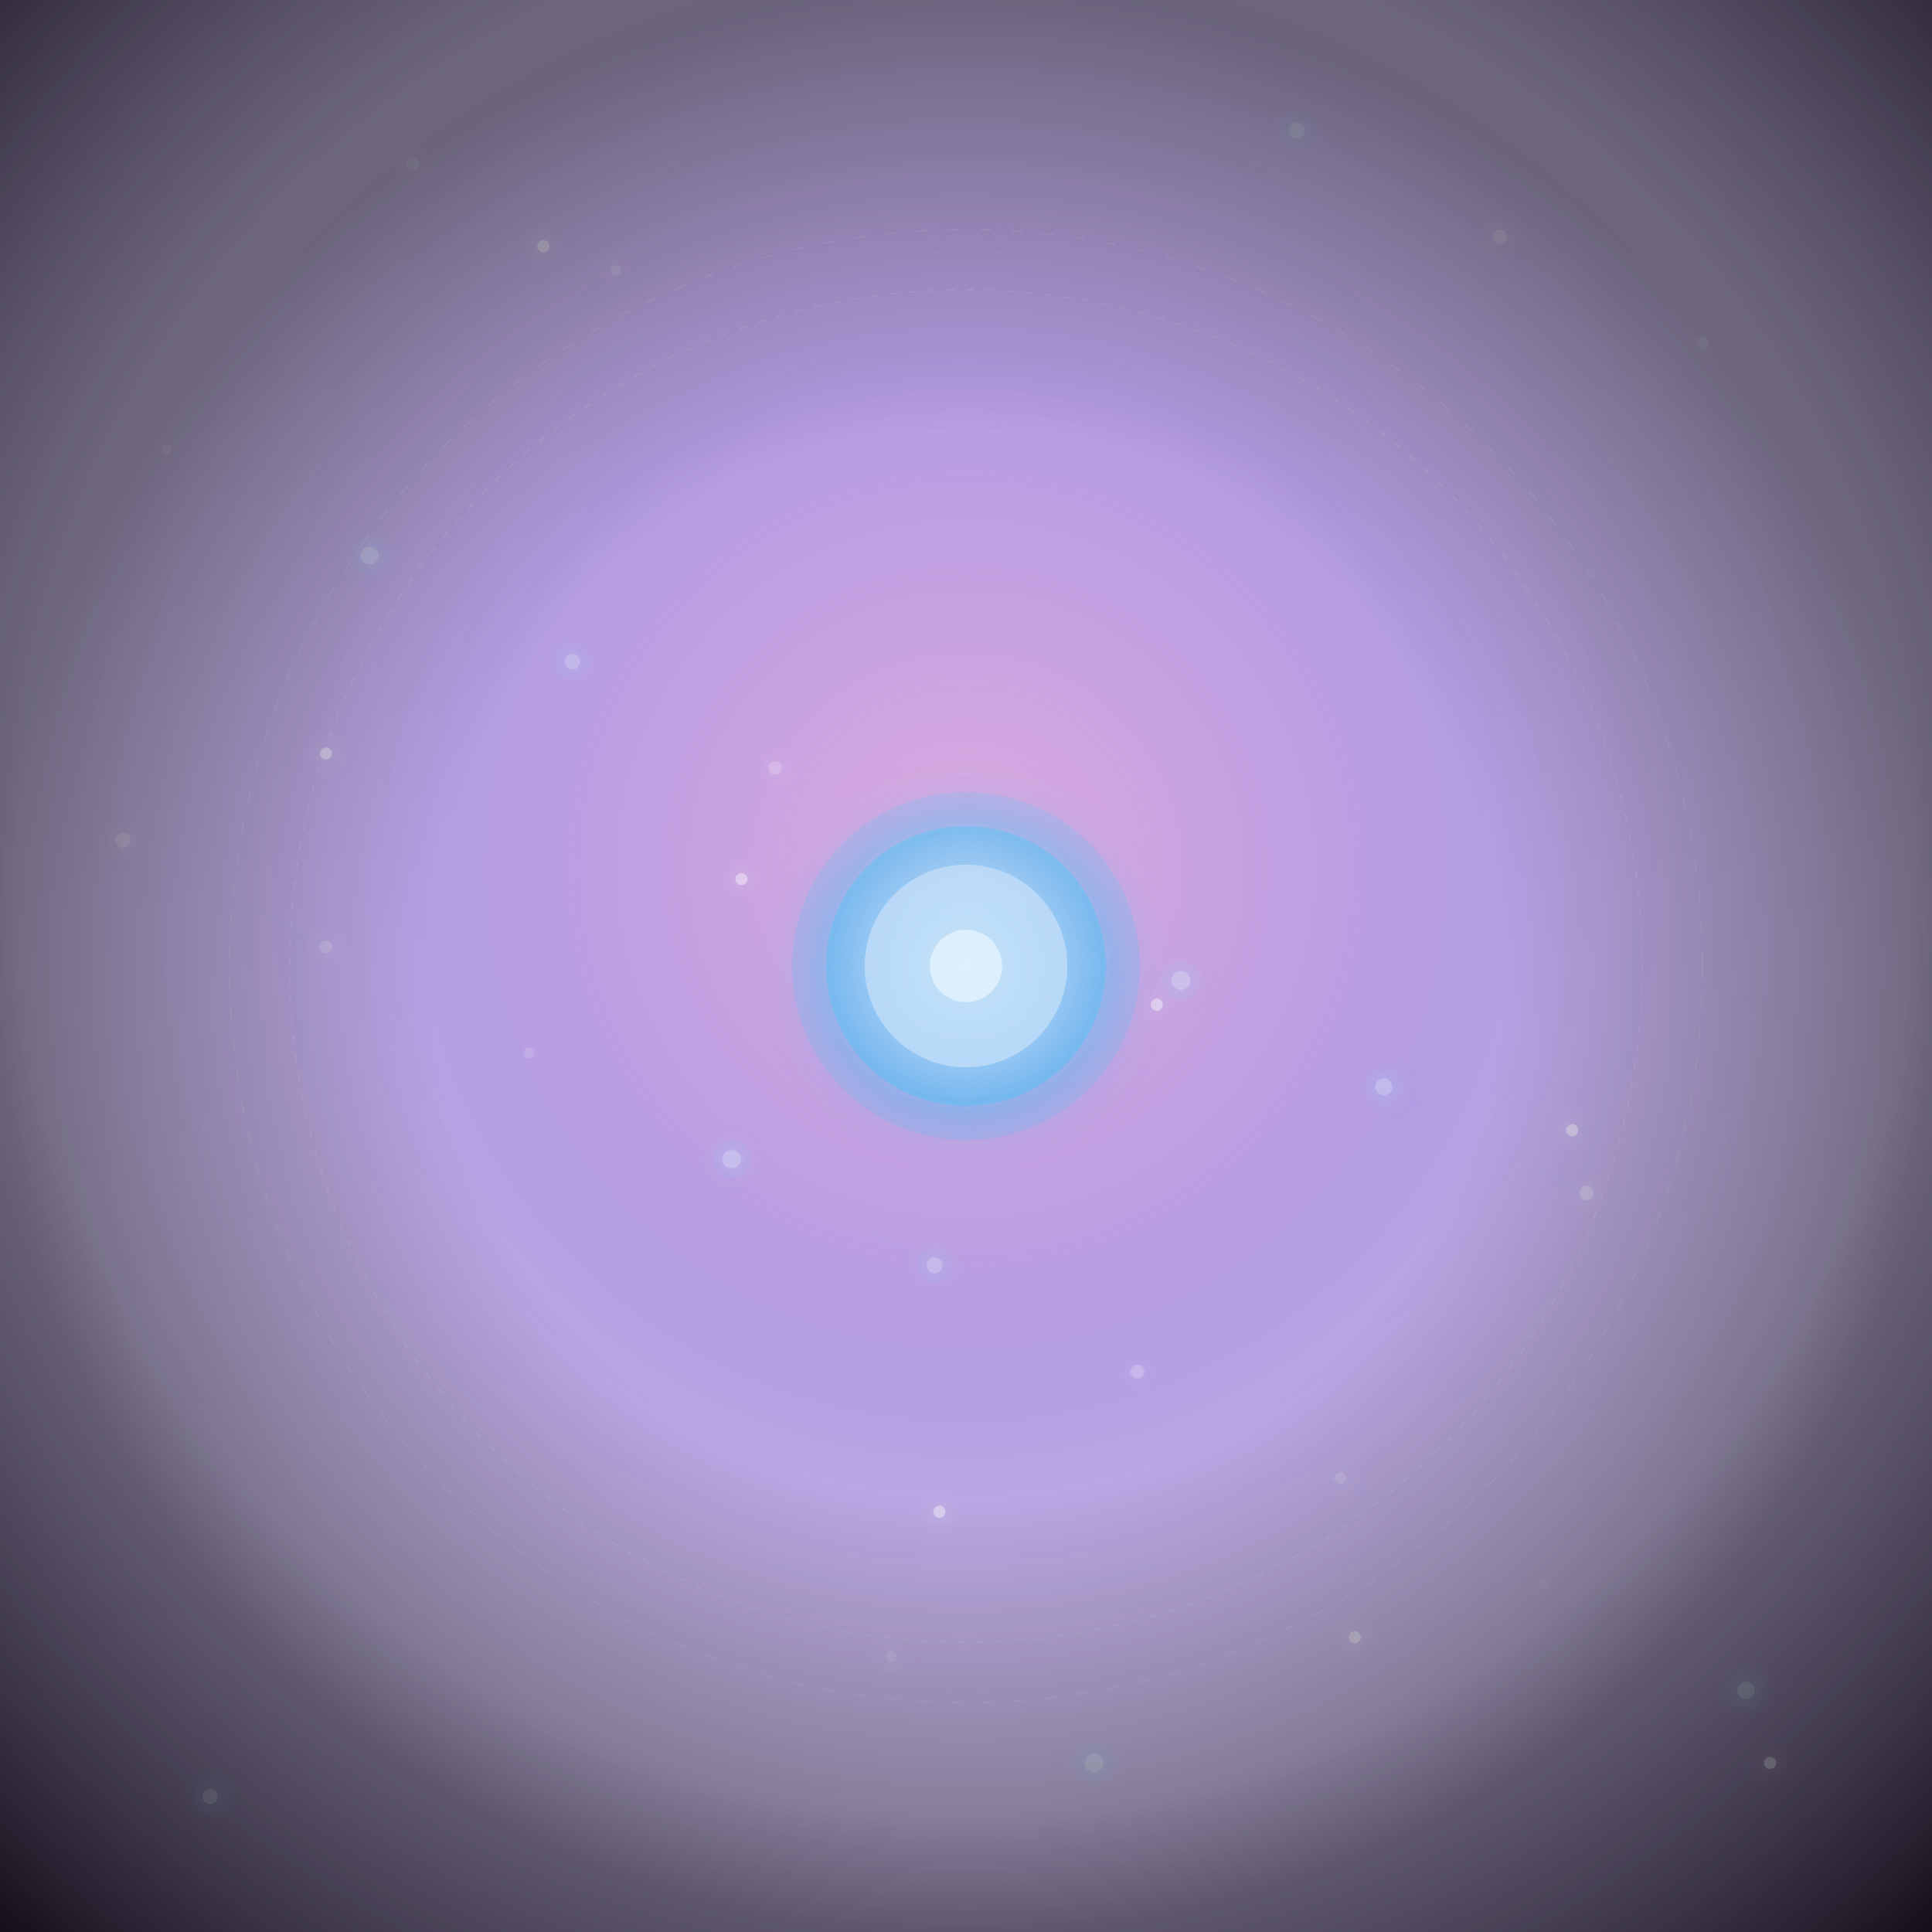
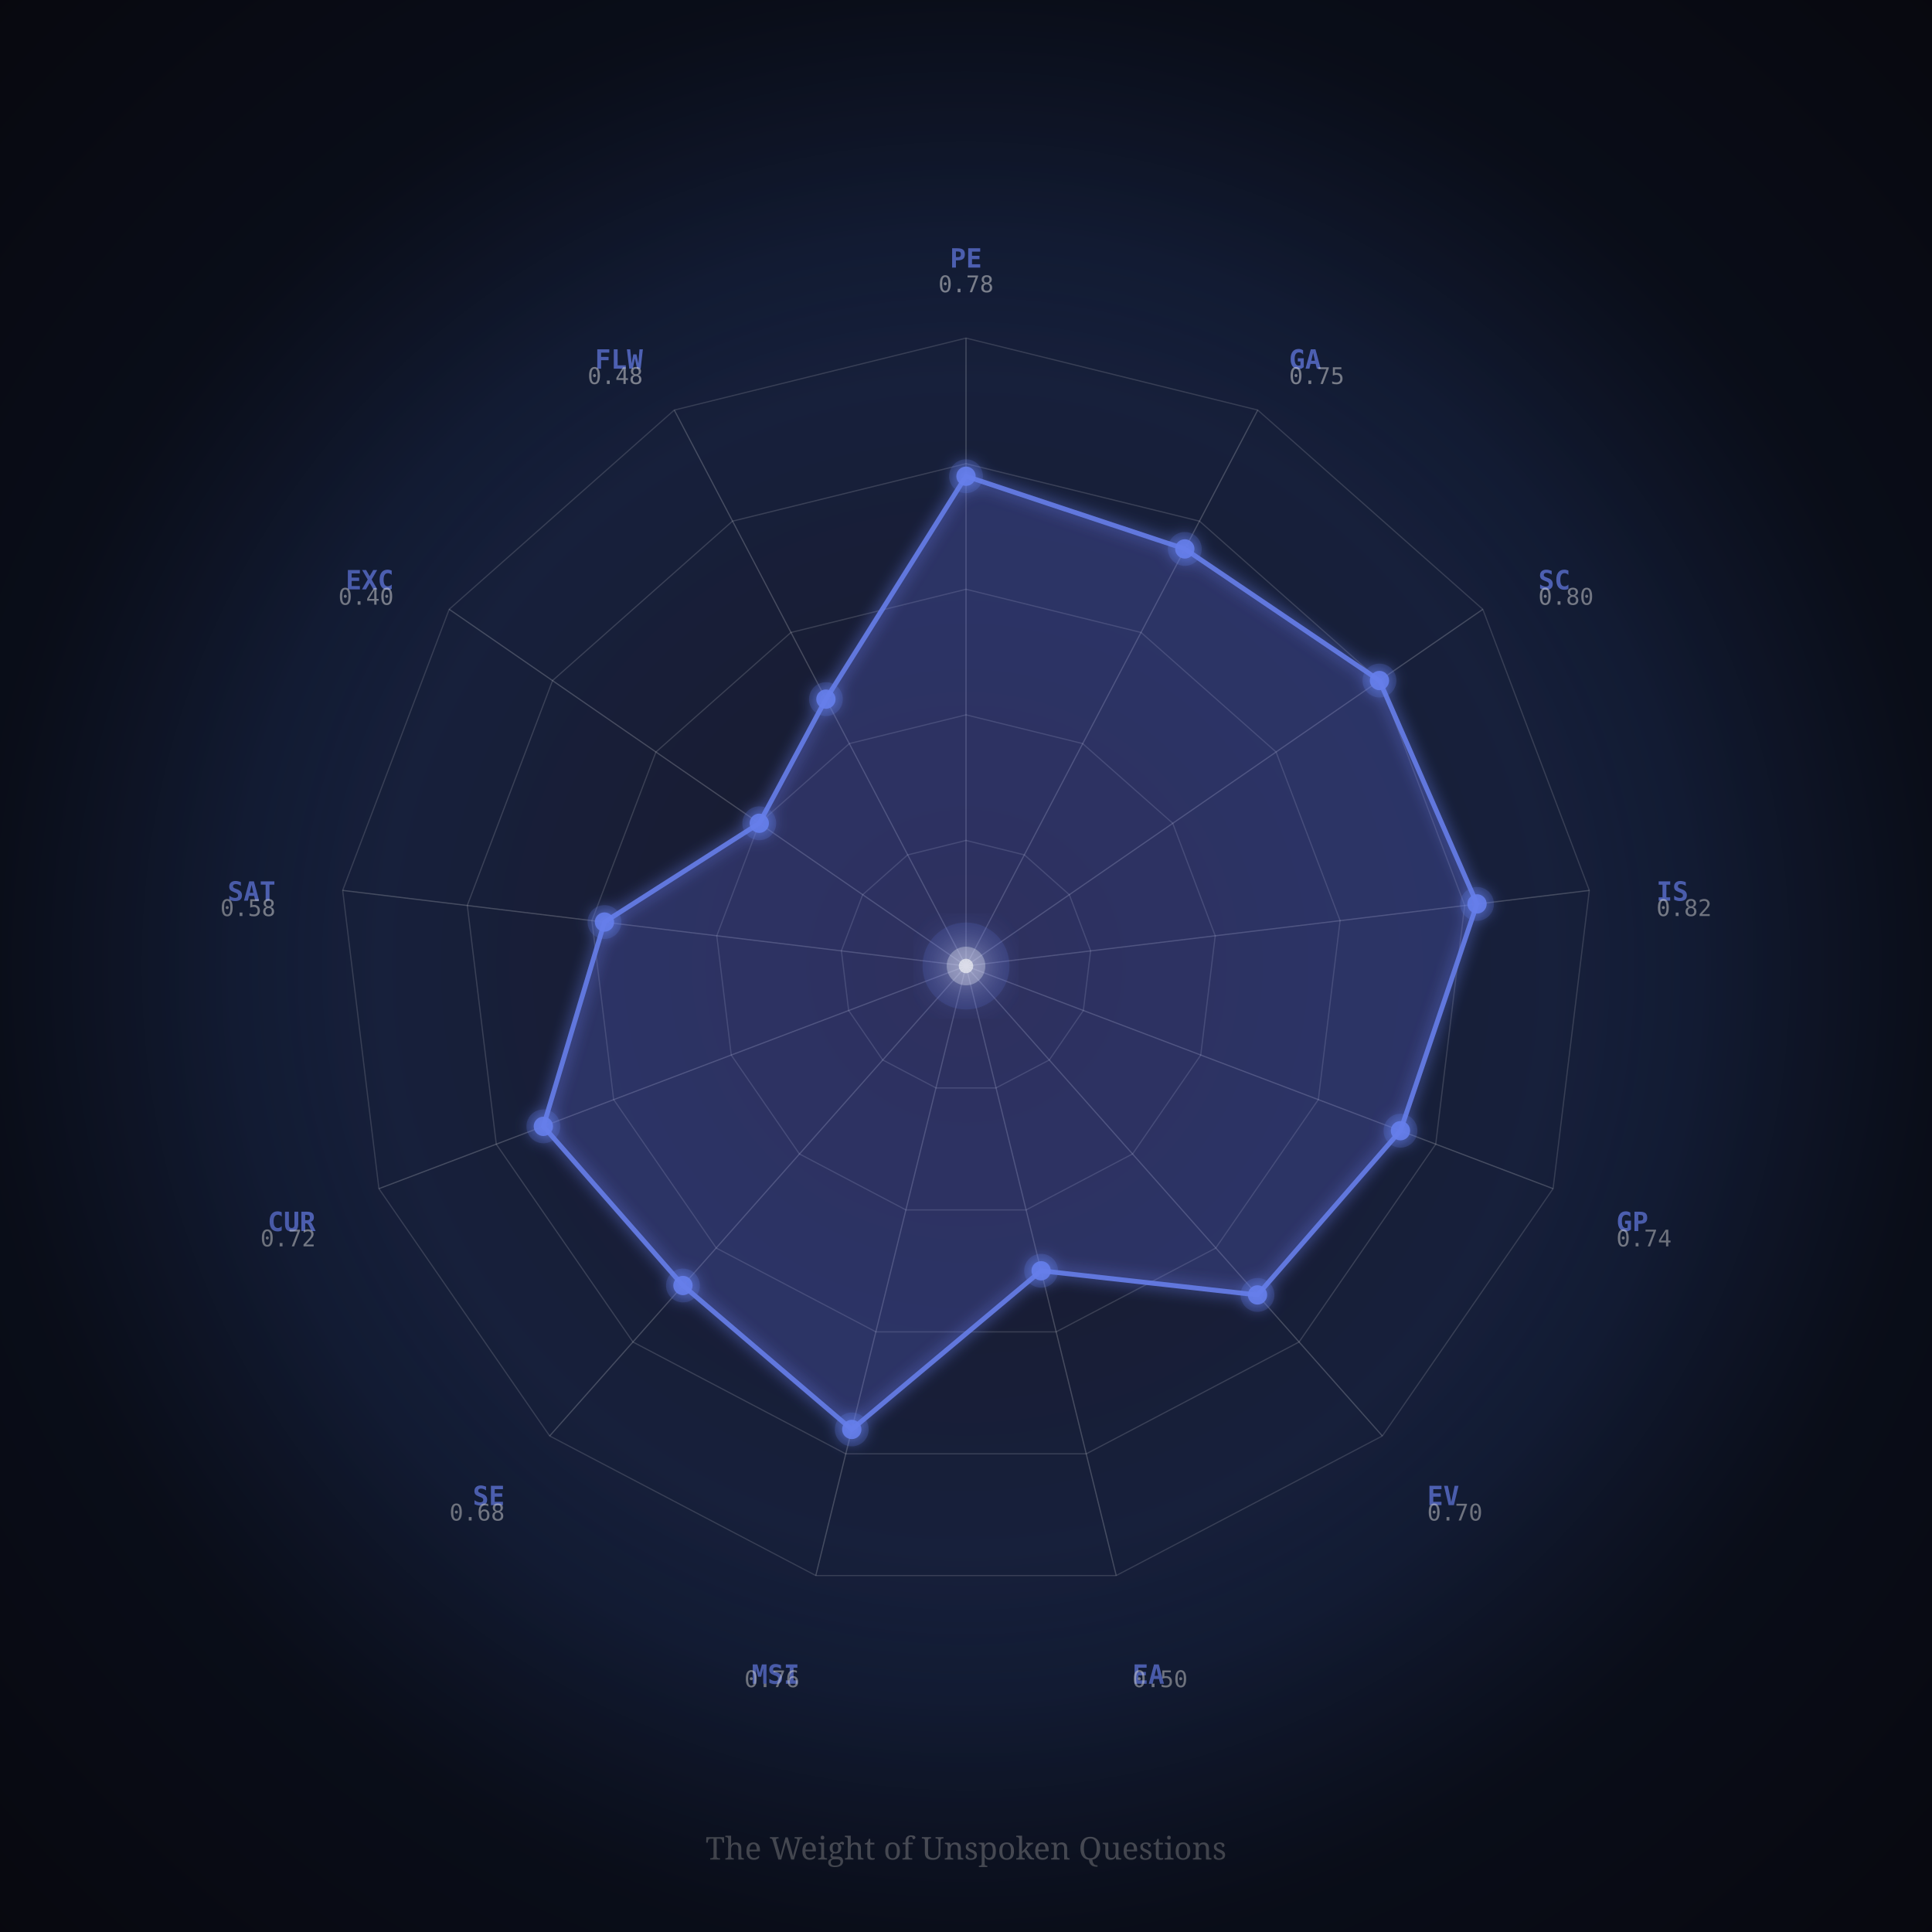
<svg xmlns="http://www.w3.org/2000/svg" viewBox="0 0 800 800" width="800" height="800">
  <defs>
-     <radialGradient id="bg-grad" cx="50%" cy="45%" r="75%">
-       <stop offset="0%" stop-color="#DDA0DD" stop-opacity="0.85" />
-       <stop offset="35%" stop-color="#9370DB" stop-opacity="0.65" />
-       <stop offset="65%" stop-color="#AA96DA" stop-opacity="0.6" />
-       <stop offset="100%" stop-color="#1A1025" stop-opacity="1" />
+     <radialGradient id="bg-grad" cx="50%" cy="50%" r="75%">
+       <stop offset="0%" stop-color="#1a1a2e" stop-opacity="1" />
+       <stop offset="50%" stop-color="#16213e" stop-opacity="1" />
+       <stop offset="100%" stop-color="#0f0f1a" stop-opacity="1" />
    </radialGradient>
    <filter id="glow">
-       <feGaussianBlur stdDeviation="4" result="b" />
+       <feGaussianBlur stdDeviation="3" result="b" />
      <feMerge>
        <feMergeNode in="b" />
        <feMergeNode in="SourceGraphic" />
      </feMerge>
    </filter>
    <filter id="soft-glow">
-       <feGaussianBlur stdDeviation="8" result="b" />
+       <feGaussianBlur stdDeviation="6" result="b" />
      <feMerge>
        <feMergeNode in="b" />
        <feMergeNode in="SourceGraphic" />
      </feMerge>
    </filter>
-     <filter id="blur-heavy">
-       <feGaussianBlur stdDeviation="16" />
-     </filter>
  </defs>
  <rect width="800" height="800" fill="url(#bg-grad)" />
-   <g id="constellation" opacity="0.35" filter="url(#glow)">
-     <line x1="51" y1="348" x2="135" y2="392" stroke="#00D2FF" stroke-width="0.6" opacity="0.07" />
-     <line x1="537" y1="54" x2="621" y2="98" stroke="#00D2FF" stroke-width="0.6" opacity="0.07" />
-     <line x1="303" y1="480" x2="387" y2="524" stroke="#00D2FF" stroke-width="0.6" opacity="0.07" />
-     <line x1="69" y1="186" x2="153" y2="230" stroke="#00D2FF" stroke-width="0.6" opacity="0.07" />
-     <line x1="555" y1="612" x2="639" y2="656" stroke="#00D2FF" stroke-width="0.6" opacity="0.07" />
-     <line x1="321" y1="318" x2="405" y2="362" stroke="#00D2FF" stroke-width="0.6" opacity="0.07" />
-     <line x1="573" y1="450" x2="657" y2="494" stroke="#00D2FF" stroke-width="0.6" opacity="0.07" />
-     <circle cx="369" cy="686" r="2.3" fill="white" opacity="0.42" />
-     <circle cx="51" cy="348" r="3.1" fill="white" opacity="0.69" />
-     <circle cx="453" cy="730" r="3.9" fill="white" opacity="0.96" />
-     <circle cx="453" cy="730" r="7.9" fill="#00D2FF" opacity="0.14" />
-     <circle cx="135" cy="392" r="2.6" fill="white" opacity="0.54" />
-     <circle cx="537" cy="54" r="3.4" fill="white" opacity="0.81" />
-     <circle cx="537" cy="54" r="7.4" fill="#00D2FF" opacity="0.12" />
-     <circle cx="219" cy="436" r="2.2" fill="white" opacity="0.38" />
-     <circle cx="621" cy="98" r="3.0" fill="white" opacity="0.66" />
-     <circle cx="303" cy="480" r="3.8" fill="white" opacity="0.93" />
-     <circle cx="303" cy="480" r="7.8" fill="#00D2FF" opacity="0.14" />
-     <circle cx="705" cy="142" r="2.5" fill="white" opacity="0.50" />
-     <circle cx="387" cy="524" r="3.3" fill="white" opacity="0.78" />
-     <circle cx="387" cy="524" r="7.3" fill="#00D2FF" opacity="0.12" />
-     <circle cx="69" cy="186" r="2.0" fill="white" opacity="0.35" />
-     <circle cx="471" cy="568" r="2.9" fill="white" opacity="0.62" />
-     <circle cx="153" cy="230" r="3.7" fill="white" opacity="0.90" />
-     <circle cx="153" cy="230" r="7.7" fill="#00D2FF" opacity="0.13" />
-     <circle cx="555" cy="612" r="2.4" fill="white" opacity="0.47" />
-     <circle cx="237" cy="274" r="3.2" fill="white" opacity="0.74" />
-     <circle cx="237" cy="274" r="7.2" fill="#00D2FF" opacity="0.11" />
-     <circle cx="639" cy="656" r="1.9" fill="white" opacity="0.31" />
-     <circle cx="321" cy="318" r="2.8" fill="white" opacity="0.59" />
-     <circle cx="723" cy="700" r="3.6" fill="white" opacity="0.86" />
-     <circle cx="723" cy="700" r="7.6" fill="#00D2FF" opacity="0.13" />
-     <circle cx="405" cy="362" r="2.3" fill="white" opacity="0.43" />
-     <circle cx="87" cy="744" r="3.1" fill="white" opacity="0.71" />
-     <circle cx="87" cy="744" r="7.1" fill="#00D2FF" opacity="0.11" />
-     <circle cx="489" cy="406" r="3.9" fill="white" opacity="0.98" />
-     <circle cx="489" cy="406" r="7.9" fill="#00D2FF" opacity="0.15" />
-     <circle cx="171" cy="68" r="2.7" fill="white" opacity="0.55" />
-     <circle cx="573" cy="450" r="3.5" fill="white" opacity="0.82" />
-     <circle cx="573" cy="450" r="7.5" fill="#00D2FF" opacity="0.12" />
-     <circle cx="255" cy="112" r="2.2" fill="white" opacity="0.40" />
-     <circle cx="657" cy="494" r="3.0" fill="white" opacity="0.67" />
+   <g id="grid" opacity="0.15">
+     <polygon points="400.0,348.0 424.2,354.0 442.8,370.5 451.6,393.7 448.6,418.4 434.5,438.9 412.4,450.5 387.6,450.5 365.5,438.9 351.4,418.4 348.4,393.7 357.2,370.5 375.8,354.0" fill="none" stroke="white" stroke-width="0.5" />
+     <polygon points="400.0,296.0 448.3,307.9 485.6,340.9 503.2,387.5 497.2,436.9 469.0,477.8 424.9,501.0 375.1,501.0 331.0,477.8 302.8,436.9 296.8,387.5 314.4,340.9 351.7,307.9" fill="none" stroke="white" stroke-width="0.5" />
+     <polygon points="400.0,244.0 472.5,261.9 528.4,311.4 554.9,381.2 545.9,455.3 503.4,516.8 437.3,551.5 362.7,551.5 296.6,516.8 254.1,455.3 245.1,381.2 271.6,311.4 327.5,261.9" fill="none" stroke="white" stroke-width="0.5" />
+     <polygon points="400.0,192.0 496.7,215.8 571.2,281.8 606.5,374.9 594.5,473.8 537.9,555.7 449.8,602.0 350.2,602.0 262.1,555.7 205.5,473.8 193.5,374.9 228.8,281.8 303.3,215.8" fill="none" stroke="white" stroke-width="0.5" />
+     <polygon points="400.0,140.0 520.8,169.8 614.0,252.3 658.1,368.7 643.1,492.2 572.4,594.6 462.2,652.4 337.8,652.4 227.6,594.6 156.9,492.2 141.9,368.7 186.0,252.3 279.2,169.8" fill="none" stroke="white" stroke-width="0.5" />
  </g>
-   <g id="neural" filter="url(#glow)">
-     <circle cx="389" cy="626" r="2.5" fill="white" opacity="0.40" />
-     <circle cx="135" cy="312" r="2.5" fill="white" opacity="0.40" />
-     <circle cx="561" cy="678" r="2.5" fill="white" opacity="0.40" />
-     <circle cx="307" cy="364" r="2.5" fill="white" opacity="0.40" />
-     <circle cx="733" cy="730" r="2.5" fill="white" opacity="0.40" />
-     <circle cx="479" cy="416" r="2.5" fill="white" opacity="0.40" />
-     <circle cx="225" cy="102" r="2.5" fill="white" opacity="0.40" />
-     <circle cx="651" cy="468" r="2.5" fill="white" opacity="0.40" />
+   <g id="axes" opacity="0.2">
+     <line x1="400" y1="400" x2="400.0" y2="140.0" stroke="white" stroke-width="0.5" />
+     <line x1="400" y1="400" x2="520.8" y2="169.8" stroke="white" stroke-width="0.5" />
+     <line x1="400" y1="400" x2="614.0" y2="252.3" stroke="white" stroke-width="0.5" />
+     <line x1="400" y1="400" x2="658.1" y2="368.7" stroke="white" stroke-width="0.5" />
+     <line x1="400" y1="400" x2="643.1" y2="492.2" stroke="white" stroke-width="0.5" />
+     <line x1="400" y1="400" x2="572.4" y2="594.6" stroke="white" stroke-width="0.5" />
+     <line x1="400" y1="400" x2="462.2" y2="652.4" stroke="white" stroke-width="0.5" />
+     <line x1="400" y1="400" x2="337.8" y2="652.4" stroke="white" stroke-width="0.5" />
+     <line x1="400" y1="400" x2="227.6" y2="594.6" stroke="white" stroke-width="0.5" />
+     <line x1="400" y1="400" x2="156.9" y2="492.2" stroke="white" stroke-width="0.5" />
+     <line x1="400" y1="400" x2="141.9" y2="368.7" stroke="white" stroke-width="0.5" />
+     <line x1="400" y1="400" x2="186.0" y2="252.3" stroke="white" stroke-width="0.5" />
+     <line x1="400" y1="400" x2="279.2" y2="169.8" stroke="white" stroke-width="0.5" />
+   </g>
+   <g id="data" filter="url(#glow)">
+     <polygon points="400.0,197.2 490.6,227.3 571.2,281.8 611.6,374.3 579.9,468.2 520.7,536.2 431.1,526.2 352.7,591.9 282.8,532.3 225.0,466.4 250.3,381.8 314.4,340.9 342.0,289.5" fill="rgba(102,126,234,0.15)" stroke="#667eea" stroke-width="2" opacity="0.9" />
+     <circle cx="400.0" cy="197.2" r="4" fill="#667eea" opacity="0.9" />
+     <circle cx="400.0" cy="197.2" r="7" fill="#667eea" opacity="0.2" />
+     <circle cx="490.6" cy="227.3" r="4" fill="#667eea" opacity="0.9" />
+     <circle cx="490.6" cy="227.3" r="7" fill="#667eea" opacity="0.2" />
+     <circle cx="571.2" cy="281.8" r="4" fill="#667eea" opacity="0.9" />
+     <circle cx="571.2" cy="281.8" r="7" fill="#667eea" opacity="0.2" />
+     <circle cx="611.6" cy="374.3" r="4" fill="#667eea" opacity="0.9" />
+     <circle cx="611.6" cy="374.3" r="7" fill="#667eea" opacity="0.2" />
+     <circle cx="579.9" cy="468.2" r="4" fill="#667eea" opacity="0.9" />
+     <circle cx="579.9" cy="468.2" r="7" fill="#667eea" opacity="0.2" />
+     <circle cx="520.7" cy="536.2" r="4" fill="#667eea" opacity="0.9" />
+     <circle cx="520.7" cy="536.2" r="7" fill="#667eea" opacity="0.2" />
+     <circle cx="431.1" cy="526.2" r="4" fill="#667eea" opacity="0.9" />
+     <circle cx="431.1" cy="526.2" r="7" fill="#667eea" opacity="0.2" />
+     <circle cx="352.7" cy="591.9" r="4" fill="#667eea" opacity="0.9" />
+     <circle cx="352.7" cy="591.9" r="7" fill="#667eea" opacity="0.2" />
+     <circle cx="282.8" cy="532.3" r="4" fill="#667eea" opacity="0.9" />
+     <circle cx="282.8" cy="532.3" r="7" fill="#667eea" opacity="0.2" />
+     <circle cx="225.0" cy="466.4" r="4" fill="#667eea" opacity="0.9" />
+     <circle cx="225.0" cy="466.4" r="7" fill="#667eea" opacity="0.2" />
+     <circle cx="250.3" cy="381.8" r="4" fill="#667eea" opacity="0.9" />
+     <circle cx="250.3" cy="381.8" r="7" fill="#667eea" opacity="0.2" />
+     <circle cx="314.4" cy="340.9" r="4" fill="#667eea" opacity="0.9" />
+     <circle cx="314.4" cy="340.9" r="7" fill="#667eea" opacity="0.2" />
+     <circle cx="342.0" cy="289.5" r="4" fill="#667eea" opacity="0.9" />
+     <circle cx="342.0" cy="289.5" r="7" fill="#667eea" opacity="0.2" />
+   </g>
+   <g id="labels">
+     <text x="400.0" y="107.0" text-anchor="middle" dominant-baseline="central" dy="0em" fill="#667eea" font-family="monospace" font-size="11" font-weight="600" opacity="0.85">PE</text>
+     <text x="400.0" y="121.0" text-anchor="middle" fill="white" font-family="monospace" font-size="9.5" opacity="0.5">0.78</text>
+     <text x="533.8" y="145.0" text-anchor="start" dominant-baseline="central" dy="0.35em" fill="#667eea" font-family="monospace" font-size="11" font-weight="600" opacity="0.85">GA</text>
+     <text x="533.8" y="159.0" text-anchor="start" fill="white" font-family="monospace" font-size="9.5" opacity="0.5">0.75</text>
+     <text x="637.0" y="236.4" text-anchor="start" dominant-baseline="central" dy="0.35em" fill="#667eea" font-family="monospace" font-size="11" font-weight="600" opacity="0.85">SC</text>
+     <text x="637.0" y="250.4" text-anchor="start" fill="white" font-family="monospace" font-size="9.5" opacity="0.5">0.80</text>
+     <text x="685.9" y="365.3" text-anchor="start" dominant-baseline="central" dy="0.35em" fill="#667eea" font-family="monospace" font-size="11" font-weight="600" opacity="0.85">IS</text>
+     <text x="685.9" y="379.3" text-anchor="start" fill="white" font-family="monospace" font-size="9.5" opacity="0.5">0.82</text>
+     <text x="669.3" y="502.1" text-anchor="start" dominant-baseline="central" dy="0.35em" fill="#667eea" font-family="monospace" font-size="11" font-weight="600" opacity="0.85">GP</text>
+     <text x="669.3" y="516.1" text-anchor="start" fill="white" font-family="monospace" font-size="9.5" opacity="0.5">0.74</text>
+     <text x="591.0" y="615.6" text-anchor="start" dominant-baseline="central" dy="0.35em" fill="#667eea" font-family="monospace" font-size="11" font-weight="600" opacity="0.85">EV</text>
+     <text x="591.0" y="629.6" text-anchor="start" fill="white" font-family="monospace" font-size="9.5" opacity="0.5">0.70</text>
+     <text x="468.9" y="684.6" text-anchor="start" dominant-baseline="central" dy="0.8em" fill="#667eea" font-family="monospace" font-size="11" font-weight="600" opacity="0.85">EA</text>
+     <text x="468.9" y="698.6" text-anchor="start" fill="white" font-family="monospace" font-size="9.5" opacity="0.5">0.50</text>
+     <text x="331.1" y="684.6" text-anchor="end" dominant-baseline="central" dy="0.8em" fill="#667eea" font-family="monospace" font-size="11" font-weight="600" opacity="0.85">MSI</text>
+     <text x="331.1" y="698.6" text-anchor="end" fill="white" font-family="monospace" font-size="9.5" opacity="0.5">0.76</text>
+     <text x="209.0" y="615.6" text-anchor="end" dominant-baseline="central" dy="0.35em" fill="#667eea" font-family="monospace" font-size="11" font-weight="600" opacity="0.85">SE</text>
+     <text x="209.0" y="629.6" text-anchor="end" fill="white" font-family="monospace" font-size="9.5" opacity="0.5">0.68</text>
+     <text x="130.7" y="502.1" text-anchor="end" dominant-baseline="central" dy="0.35em" fill="#667eea" font-family="monospace" font-size="11" font-weight="600" opacity="0.85">CUR</text>
+     <text x="130.7" y="516.1" text-anchor="end" fill="white" font-family="monospace" font-size="9.5" opacity="0.5">0.72</text>
+     <text x="114.1" y="365.3" text-anchor="end" dominant-baseline="central" dy="0.35em" fill="#667eea" font-family="monospace" font-size="11" font-weight="600" opacity="0.85">SAT</text>
+     <text x="114.1" y="379.3" text-anchor="end" fill="white" font-family="monospace" font-size="9.5" opacity="0.5">0.58</text>
+     <text x="163.0" y="236.4" text-anchor="end" dominant-baseline="central" dy="0.35em" fill="#667eea" font-family="monospace" font-size="11" font-weight="600" opacity="0.85">EXC</text>
+     <text x="163.0" y="250.4" text-anchor="end" fill="white" font-family="monospace" font-size="9.5" opacity="0.5">0.40</text>
+     <text x="266.2" y="145.0" text-anchor="end" dominant-baseline="central" dy="0.35em" fill="#667eea" font-family="monospace" font-size="11" font-weight="600" opacity="0.85">FLW</text>
+     <text x="266.2" y="159.0" text-anchor="end" fill="white" font-family="monospace" font-size="9.5" opacity="0.5">0.48</text>
  </g>
  <g id="core" filter="url(#soft-glow)">
-     <circle cx="400" cy="400" r="72" fill="#00D2FF" opacity="0.11" />
-     <circle cx="400" cy="400" r="58" fill="#00D2FF" opacity="0.22" />
-     <circle cx="400" cy="400" r="42" fill="#E6E6FA" opacity="0.55" />
-     <circle cx="400" cy="400" r="15" fill="white" opacity="0.47" />
+     <circle cx="400" cy="400" r="18" fill="#667eea" opacity="0.15" />
+     <circle cx="400" cy="400" r="8" fill="white" opacity="0.3" />
+     <circle cx="400" cy="400" r="3" fill="white" opacity="0.6" />
  </g>
-   <g id="day-rings" opacity="0.12">
-     <circle cx="400" cy="400" r="280" fill="none" stroke="white" stroke-width="0.6" stroke-dasharray="3,5" />
-     <circle cx="400" cy="400" r="305" fill="none" stroke="white" stroke-width="0.6" stroke-dasharray="5,8" />
-   </g>
+   <text x="400" y="770" text-anchor="middle" fill="white" font-family="Georgia, serif" font-size="13" opacity="0.4">The Weight of Unspoken Questions</text>
  <defs>
    <radialGradient id="vignette" cx="50%" cy="50%" r="50%">
-       <stop offset="55%" stop-color="transparent" />
-       <stop offset="100%" stop-color="black" stop-opacity="0.45" />
+       <stop offset="60%" stop-color="transparent" />
+       <stop offset="100%" stop-color="black" stop-opacity="0.5" />
    </radialGradient>
  </defs>
  <rect width="800" height="800" fill="url(#vignette)" />
</svg>
